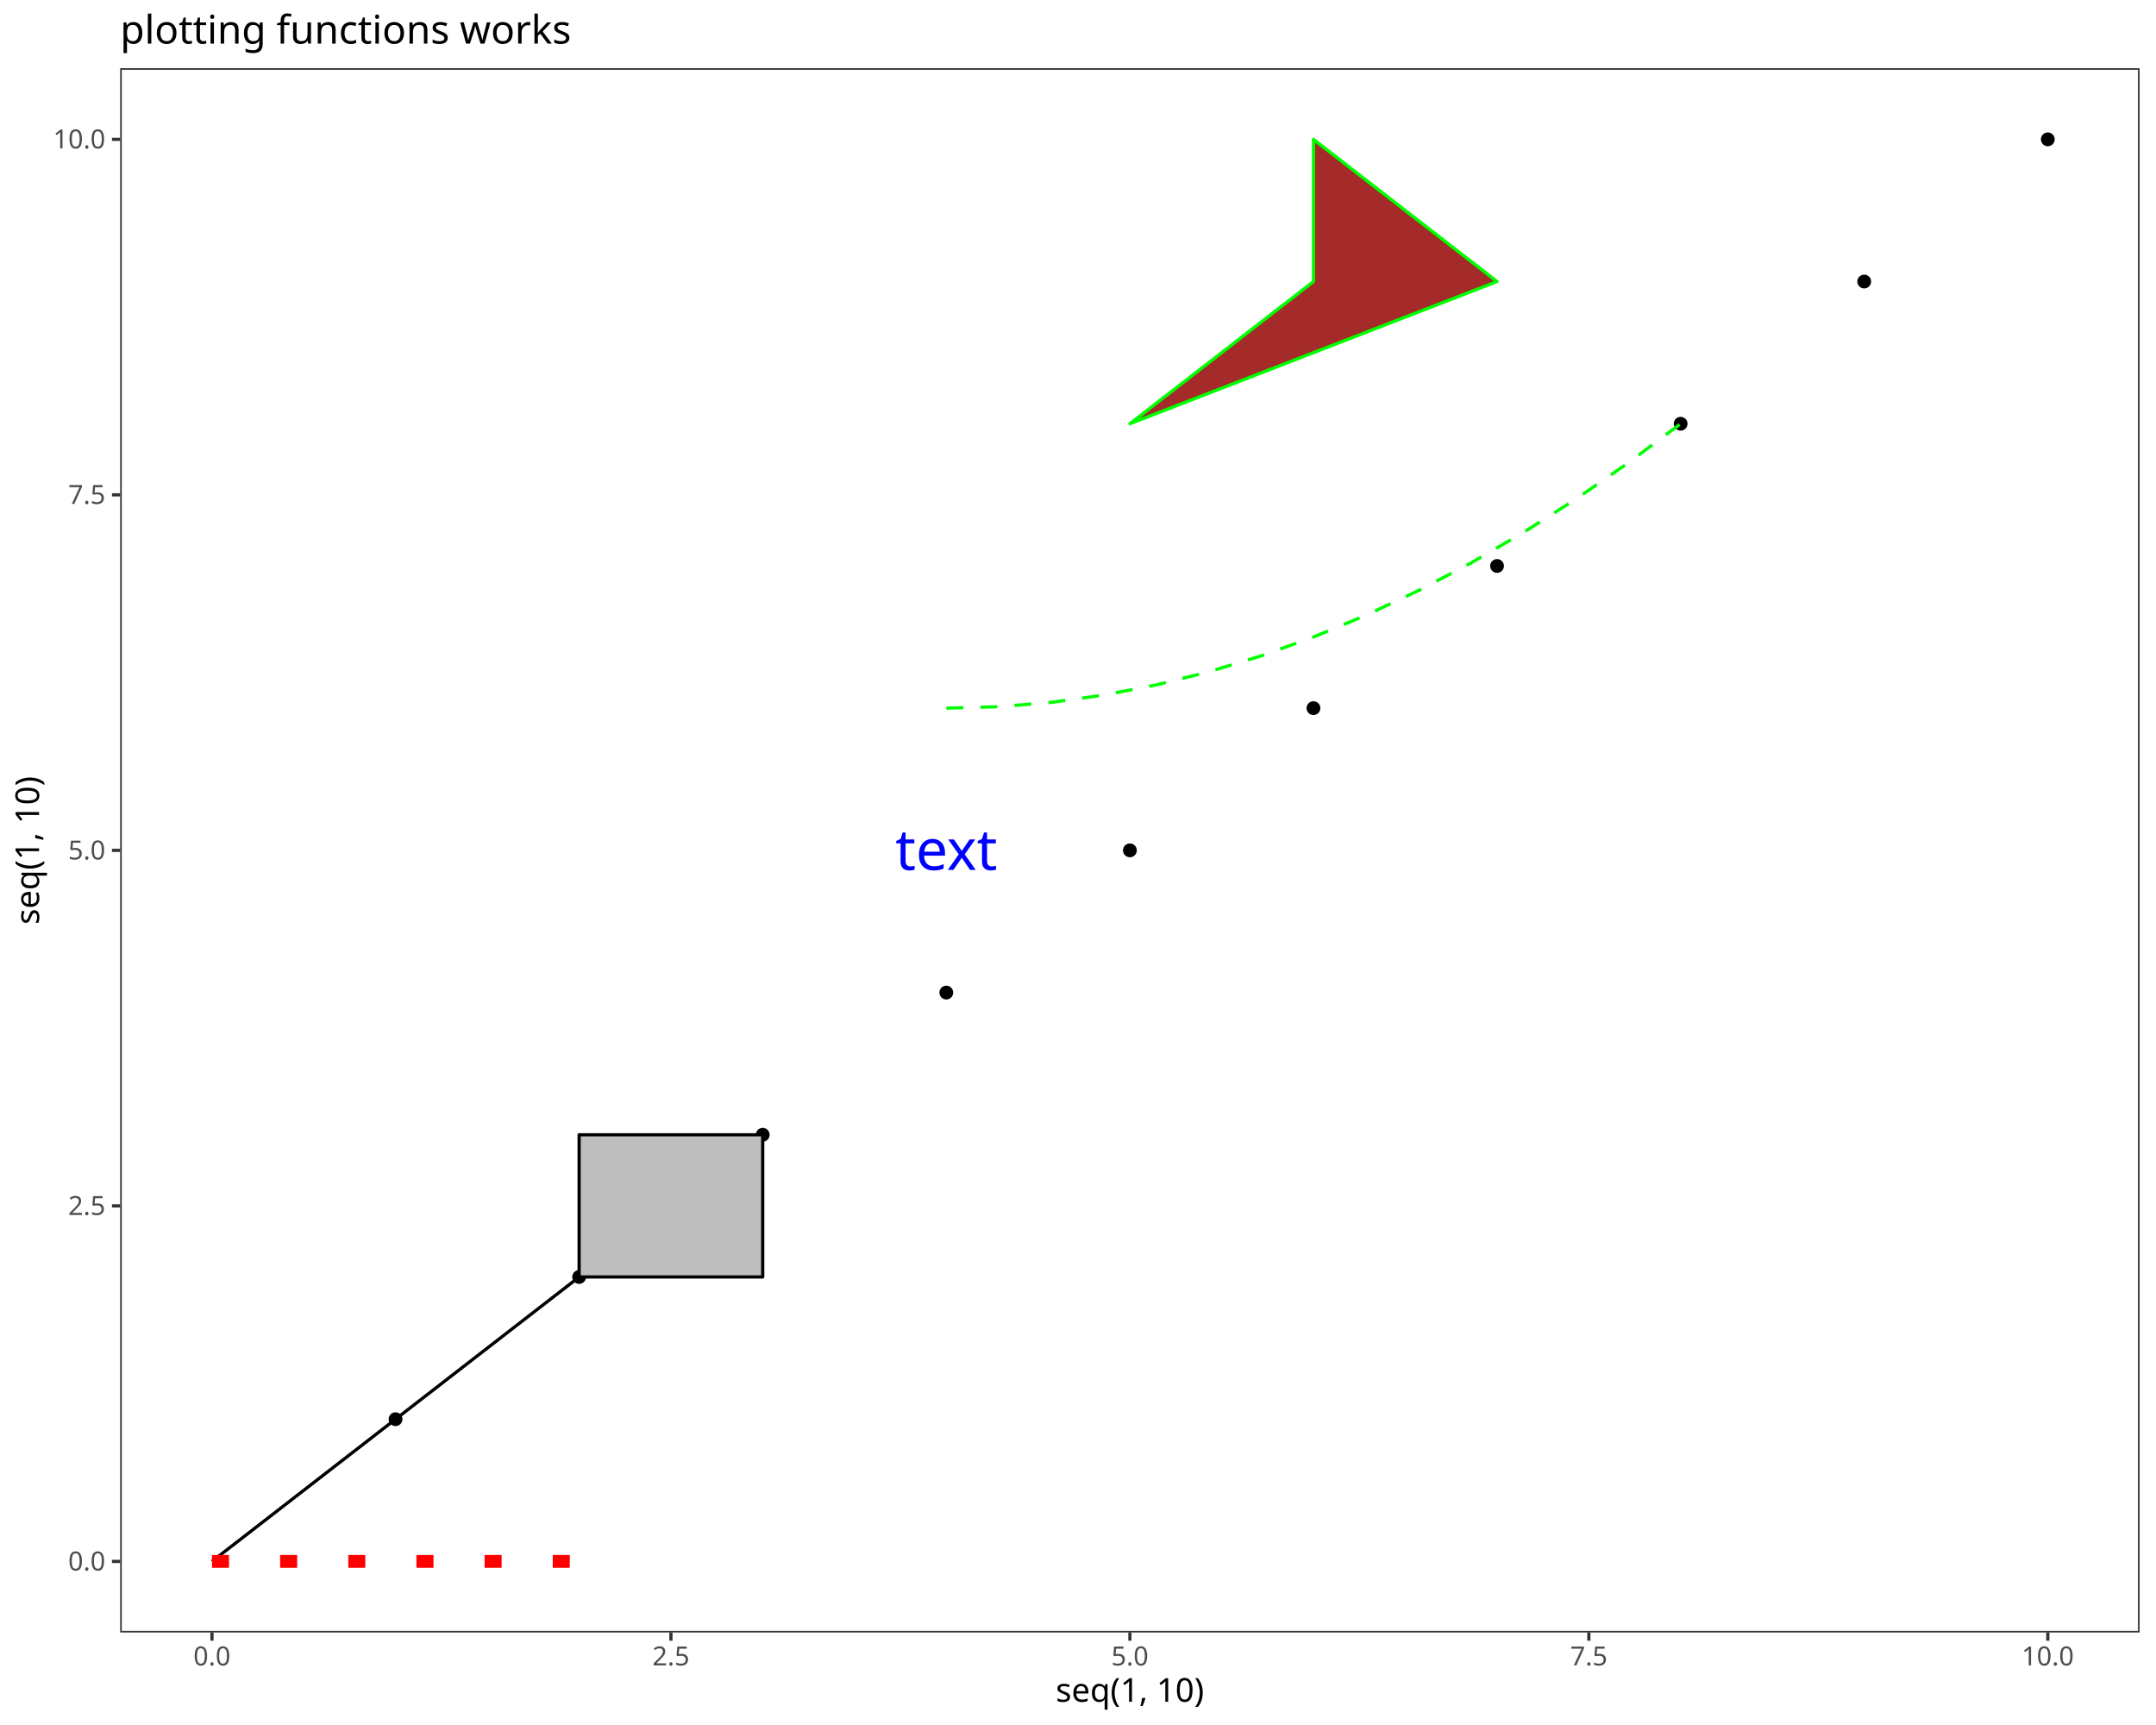
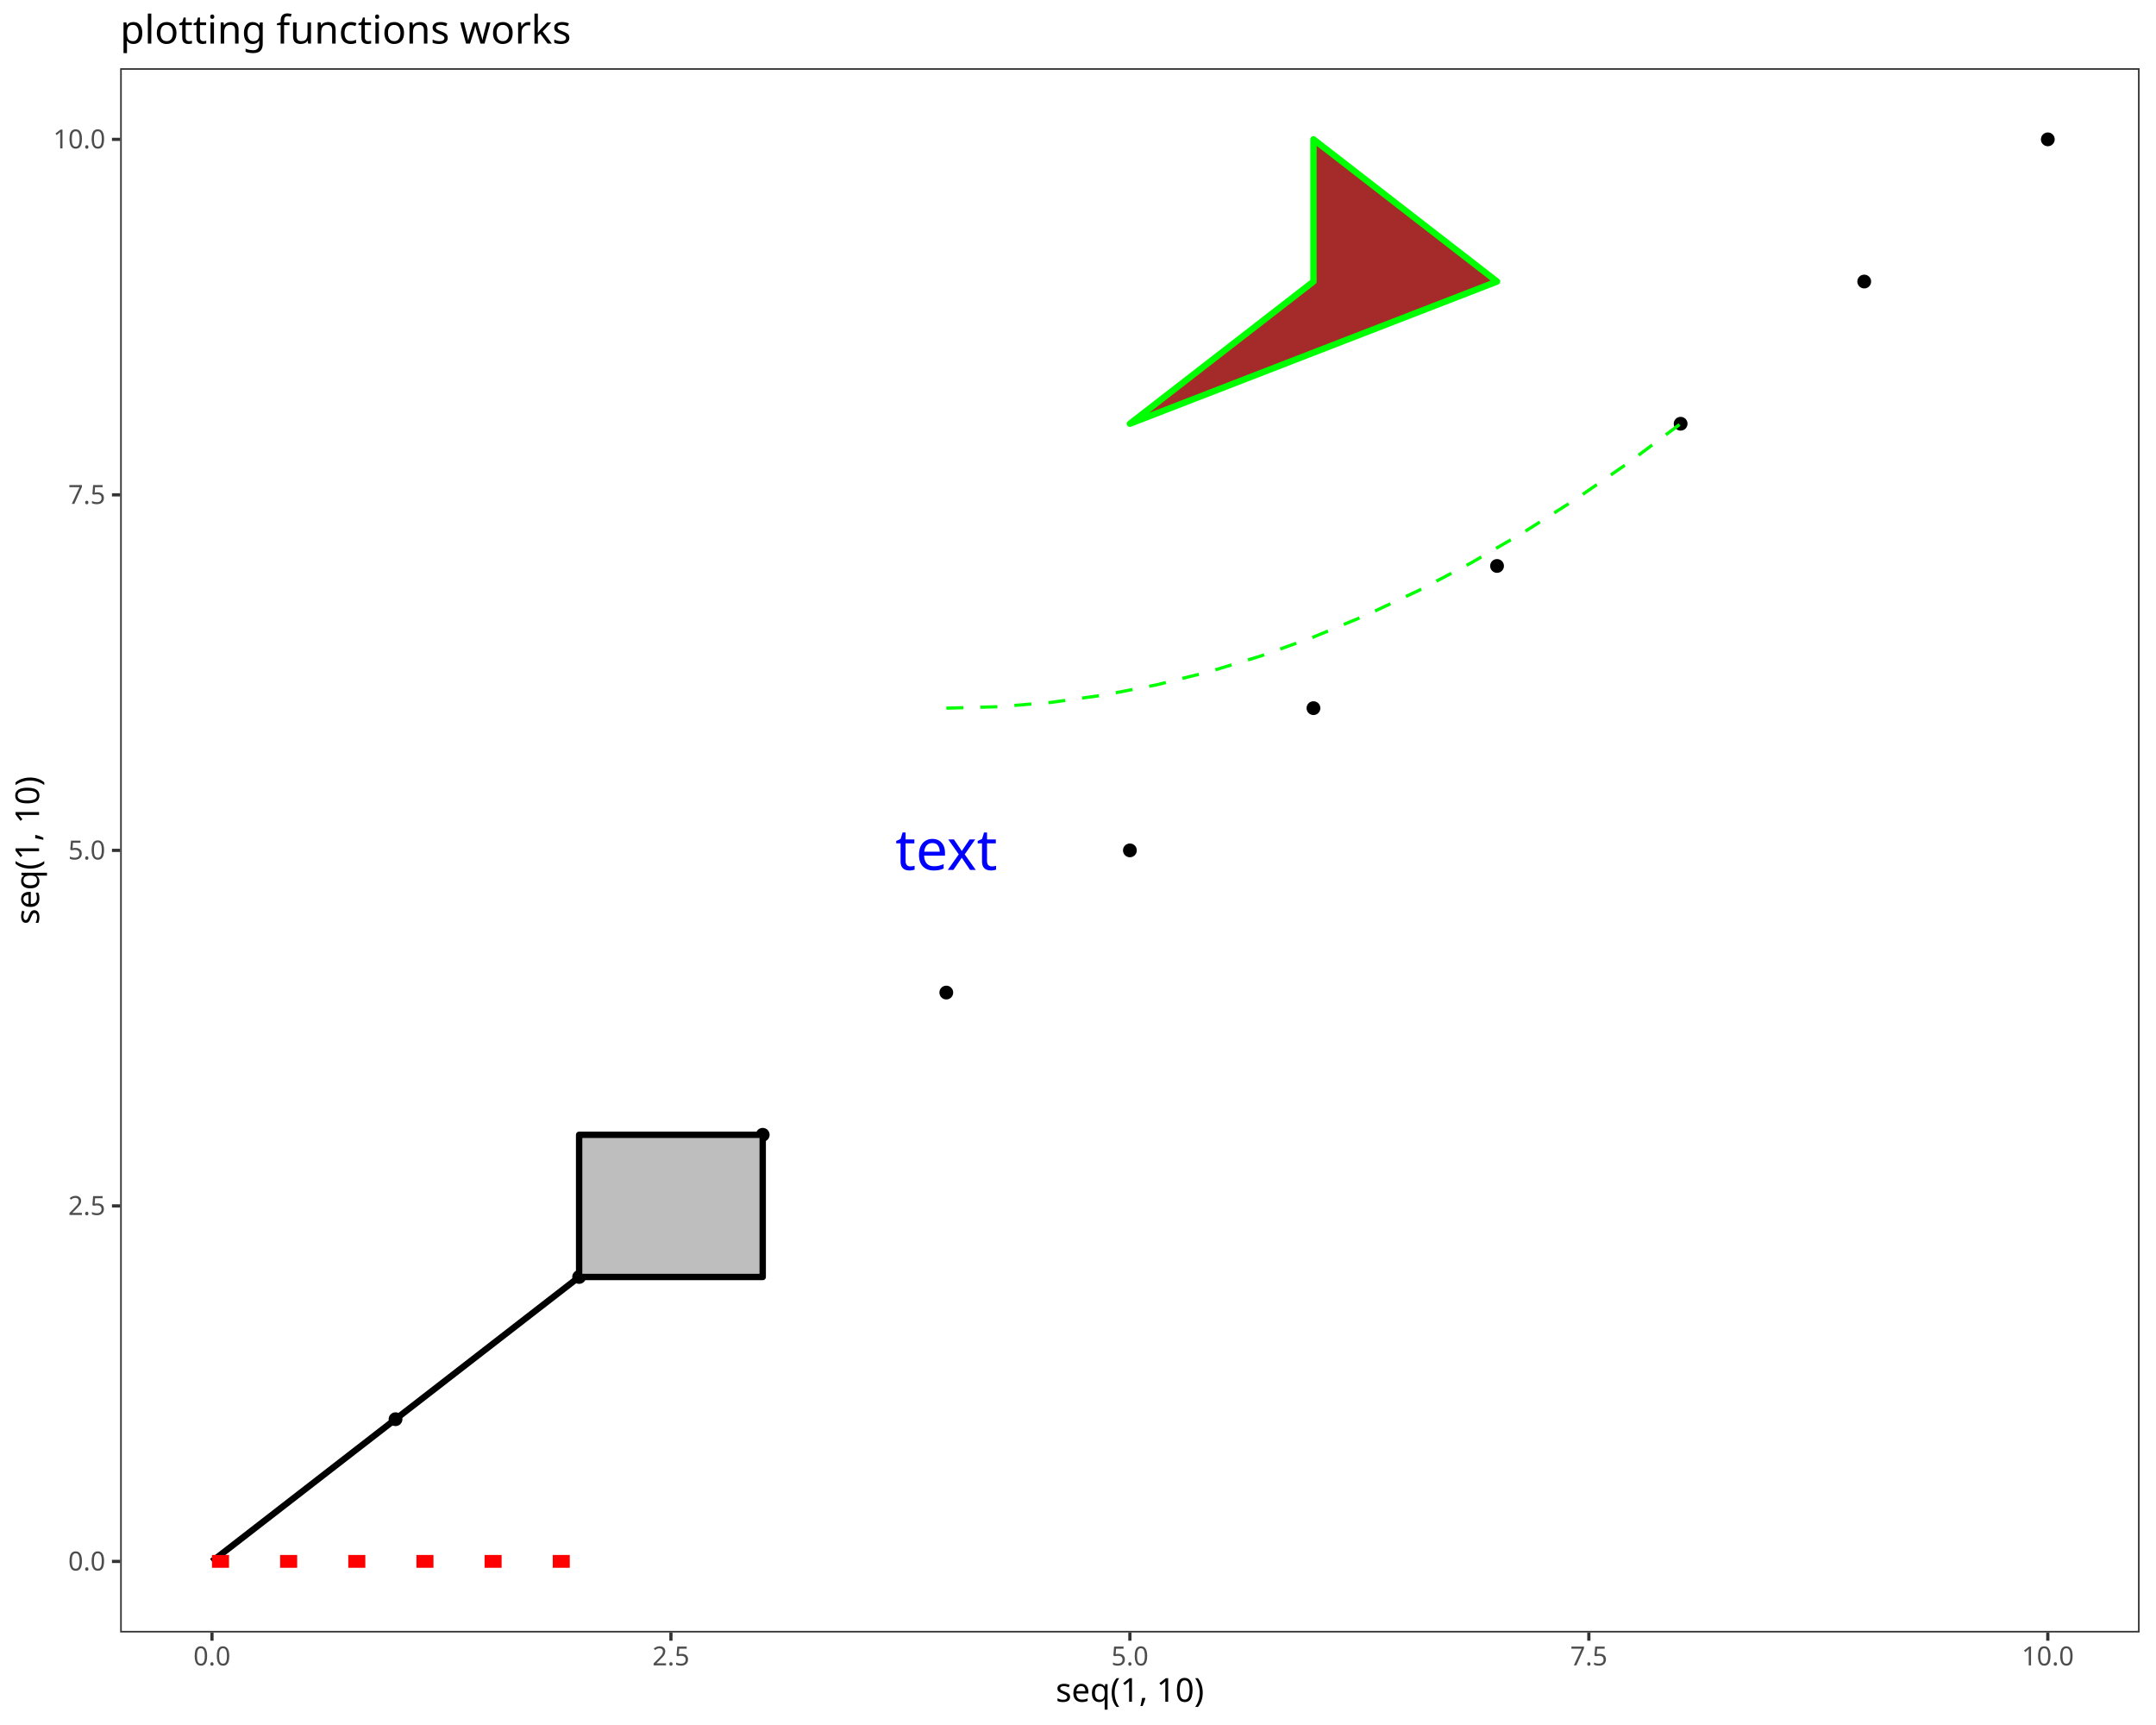
<svg xmlns="http://www.w3.org/2000/svg" class="svglite" data-engine-version="2.0" width="720.00pt" height="576.00pt" viewBox="0 0 720.00 576.00">
  <defs>
    <style type="text/css">
    .svglite line, .svglite polyline, .svglite polygon, .svglite path, .svglite rect, .svglite circle {
      fill: none;
      stroke: #000000;
      stroke-linecap: round;
      stroke-linejoin: round;
      stroke-miterlimit: 10.00;
    }
  </style>
  </defs>
  <rect width="100%" height="100%" style="stroke: none; fill: #FFFFFF;" />
  <defs>
    <clipPath id="cpMC4wMHw3MjAuMDB8MC4wMHw1NzYuMDA=">
      <rect x="0.00" y="0.00" width="720.00" height="576.00" />
    </clipPath>
  </defs>
  <g clip-path="url(#cpMC4wMHw3MjAuMDB8MC4wMHw1NzYuMDA=)">
    <rect x="0.00" y="0.00" width="720.00" height="576.00" style="stroke-width: 1.07; stroke: #FFFFFF; fill: #FFFFFF;" />
  </g>
  <defs>
    <clipPath id="cpNDAuMTN8NzE0LjUyfDIyLjc4fDU0NS4xMQ==">
      <rect x="40.13" y="22.78" width="674.39" height="522.33" />
    </clipPath>
  </defs>
  <g clip-path="url(#cpNDAuMTN8NzE0LjUyfDIyLjc4fDU0NS4xMQ==)">
    <rect x="40.13" y="22.78" width="674.39" height="522.33" style="stroke-width: 1.07; stroke: none; fill: #FFFFFF;" />
    <circle cx="132.09" cy="473.89" r="1.95" style="stroke-width: 0.71; fill: #000000;" />
    <circle cx="193.40" cy="426.40" r="1.95" style="stroke-width: 0.71; fill: #000000;" />
    <circle cx="254.71" cy="378.92" r="1.95" style="stroke-width: 0.71; fill: #000000;" />
    <circle cx="316.02" cy="331.43" r="1.95" style="stroke-width: 0.71; fill: #000000;" />
    <circle cx="377.33" cy="283.95" r="1.95" style="stroke-width: 0.71; fill: #000000;" />
    <circle cx="438.63" cy="236.46" r="1.95" style="stroke-width: 0.71; fill: #000000;" />
    <circle cx="499.94" cy="188.98" r="1.95" style="stroke-width: 0.71; fill: #000000;" />
    <circle cx="561.25" cy="141.49" r="1.95" style="stroke-width: 0.71; fill: #000000;" />
    <circle cx="622.56" cy="94.01" r="1.95" style="stroke-width: 0.71; fill: #000000;" />
    <circle cx="683.87" cy="46.53" r="1.95" style="stroke-width: 0.71; fill: #000000;" />
-     <line x1="70.79" y1="521.37" x2="193.40" y2="426.40" style="stroke-width: 1.07; stroke-linecap: butt;" />
+     <line x1="70.79" y1="521.37" x2="193.40" y2="426.40" style="stroke-width: 2.13; stroke-linecap: butt;" />
    <line x1="70.79" y1="521.37" x2="193.40" y2="521.37" style="stroke-width: 4.27; stroke: #FF0000; stroke-dasharray: 5.69,17.07; stroke-linecap: butt;" />
-     <polygon points="193.40,426.40 193.40,378.92 254.71,378.92 254.71,426.40 " style="stroke-width: 1.07; stroke-linecap: butt; fill: #BEBEBE;" />
-     <polygon points="377.33,141.49 438.63,94.01 438.63,46.53 499.94,94.01 " style="stroke-width: 1.07; stroke: #00FF00; stroke-linecap: butt; fill: #A52A2A;" />
+     <polygon points="193.40,426.40 193.40,378.92 254.71,378.92 254.71,426.40 " style="stroke-width: 2.13; stroke-linecap: butt; fill: #BEBEBE;" />
+     <polygon points="377.33,141.49 438.63,94.01 438.63,46.53 499.94,94.01 " style="stroke-width: 2.13; stroke: #00FF00; stroke-linecap: butt; fill: #A52A2A;" />
    <text x="316.02" y="290.48" text-anchor="middle" style="font-size: 18.97px; fill: #0000FF; font-family: sans;" textLength="30.58px" lengthAdjust="spacingAndGlyphs">text</text>
    <polyline points="316.02,236.46 333.54,235.98 351.05,234.53 368.57,232.10 386.08,228.71 403.60,224.35 421.12,219.02 438.63,212.72 456.15,205.45 473.67,197.22 491.18,188.01 508.70,177.83 526.22,166.69 543.73,154.58 561.25,141.49 " style="stroke-width: 1.07; stroke: #00FF00; stroke-dasharray: 5.69,5.69; stroke-linecap: butt;" />
    <rect x="40.13" y="22.78" width="674.39" height="522.33" style="stroke-width: 1.07; stroke: #333333;" />
  </g>
  <g clip-path="url(#cpMC4wMHw3MjAuMDB8MC4wMHw1NzYuMDA=)">
    <text x="35.20" y="524.40" text-anchor="end" style="font-size: 8.80px; fill: #4D4D4D; font-family: sans;" textLength="12.23px" lengthAdjust="spacingAndGlyphs">0.0</text>
    <text x="35.20" y="405.69" text-anchor="end" style="font-size: 8.80px; fill: #4D4D4D; font-family: sans;" textLength="12.23px" lengthAdjust="spacingAndGlyphs">2.5</text>
    <text x="35.20" y="286.98" text-anchor="end" style="font-size: 8.80px; fill: #4D4D4D; font-family: sans;" textLength="12.23px" lengthAdjust="spacingAndGlyphs">5.0</text>
    <text x="35.20" y="168.26" text-anchor="end" style="font-size: 8.80px; fill: #4D4D4D; font-family: sans;" textLength="12.23px" lengthAdjust="spacingAndGlyphs">7.5</text>
    <text x="35.20" y="49.55" text-anchor="end" style="font-size: 8.80px; fill: #4D4D4D; font-family: sans;" textLength="17.13px" lengthAdjust="spacingAndGlyphs">10.0</text>
    <polyline points="37.39,521.37 40.13,521.37 " style="stroke-width: 1.07; stroke: #333333; stroke-linecap: butt;" />
    <polyline points="37.39,402.66 40.13,402.66 " style="stroke-width: 1.07; stroke: #333333; stroke-linecap: butt;" />
    <polyline points="37.39,283.95 40.13,283.95 " style="stroke-width: 1.07; stroke: #333333; stroke-linecap: butt;" />
    <polyline points="37.39,165.24 40.13,165.24 " style="stroke-width: 1.07; stroke: #333333; stroke-linecap: butt;" />
    <polyline points="37.39,46.53 40.13,46.53 " style="stroke-width: 1.07; stroke: #333333; stroke-linecap: butt;" />
    <polyline points="70.79,547.85 70.79,545.11 " style="stroke-width: 1.07; stroke: #333333; stroke-linecap: butt;" />
    <polyline points="224.06,547.85 224.06,545.11 " style="stroke-width: 1.07; stroke: #333333; stroke-linecap: butt;" />
    <polyline points="377.33,547.85 377.33,545.11 " style="stroke-width: 1.07; stroke: #333333; stroke-linecap: butt;" />
    <polyline points="530.60,547.85 530.60,545.11 " style="stroke-width: 1.07; stroke: #333333; stroke-linecap: butt;" />
    <polyline points="683.87,547.85 683.87,545.11 " style="stroke-width: 1.07; stroke: #333333; stroke-linecap: butt;" />
    <text x="70.79" y="556.10" text-anchor="middle" style="font-size: 8.80px; fill: #4D4D4D; font-family: sans;" textLength="12.23px" lengthAdjust="spacingAndGlyphs">0.0</text>
    <text x="224.06" y="556.10" text-anchor="middle" style="font-size: 8.80px; fill: #4D4D4D; font-family: sans;" textLength="12.23px" lengthAdjust="spacingAndGlyphs">2.5</text>
    <text x="377.33" y="556.10" text-anchor="middle" style="font-size: 8.80px; fill: #4D4D4D; font-family: sans;" textLength="12.23px" lengthAdjust="spacingAndGlyphs">5.0</text>
    <text x="530.60" y="556.10" text-anchor="middle" style="font-size: 8.80px; fill: #4D4D4D; font-family: sans;" textLength="12.23px" lengthAdjust="spacingAndGlyphs">7.5</text>
    <text x="683.87" y="556.10" text-anchor="middle" style="font-size: 8.80px; fill: #4D4D4D; font-family: sans;" textLength="17.13px" lengthAdjust="spacingAndGlyphs">10.0</text>
    <text x="377.33" y="568.24" text-anchor="middle" style="font-size: 11.00px; font-family: sans;" textLength="49.53px" lengthAdjust="spacingAndGlyphs">seq(1, 10)</text>
    <text transform="translate(13.05,283.95) rotate(-90)" text-anchor="middle" style="font-size: 11.00px; font-family: sans;" textLength="49.53px" lengthAdjust="spacingAndGlyphs">seq(1, 10)</text>
    <text x="40.13" y="14.56" style="font-size: 13.20px; font-family: sans;" textLength="137.22px" lengthAdjust="spacingAndGlyphs">plotting functions works</text>
  </g>
</svg>
